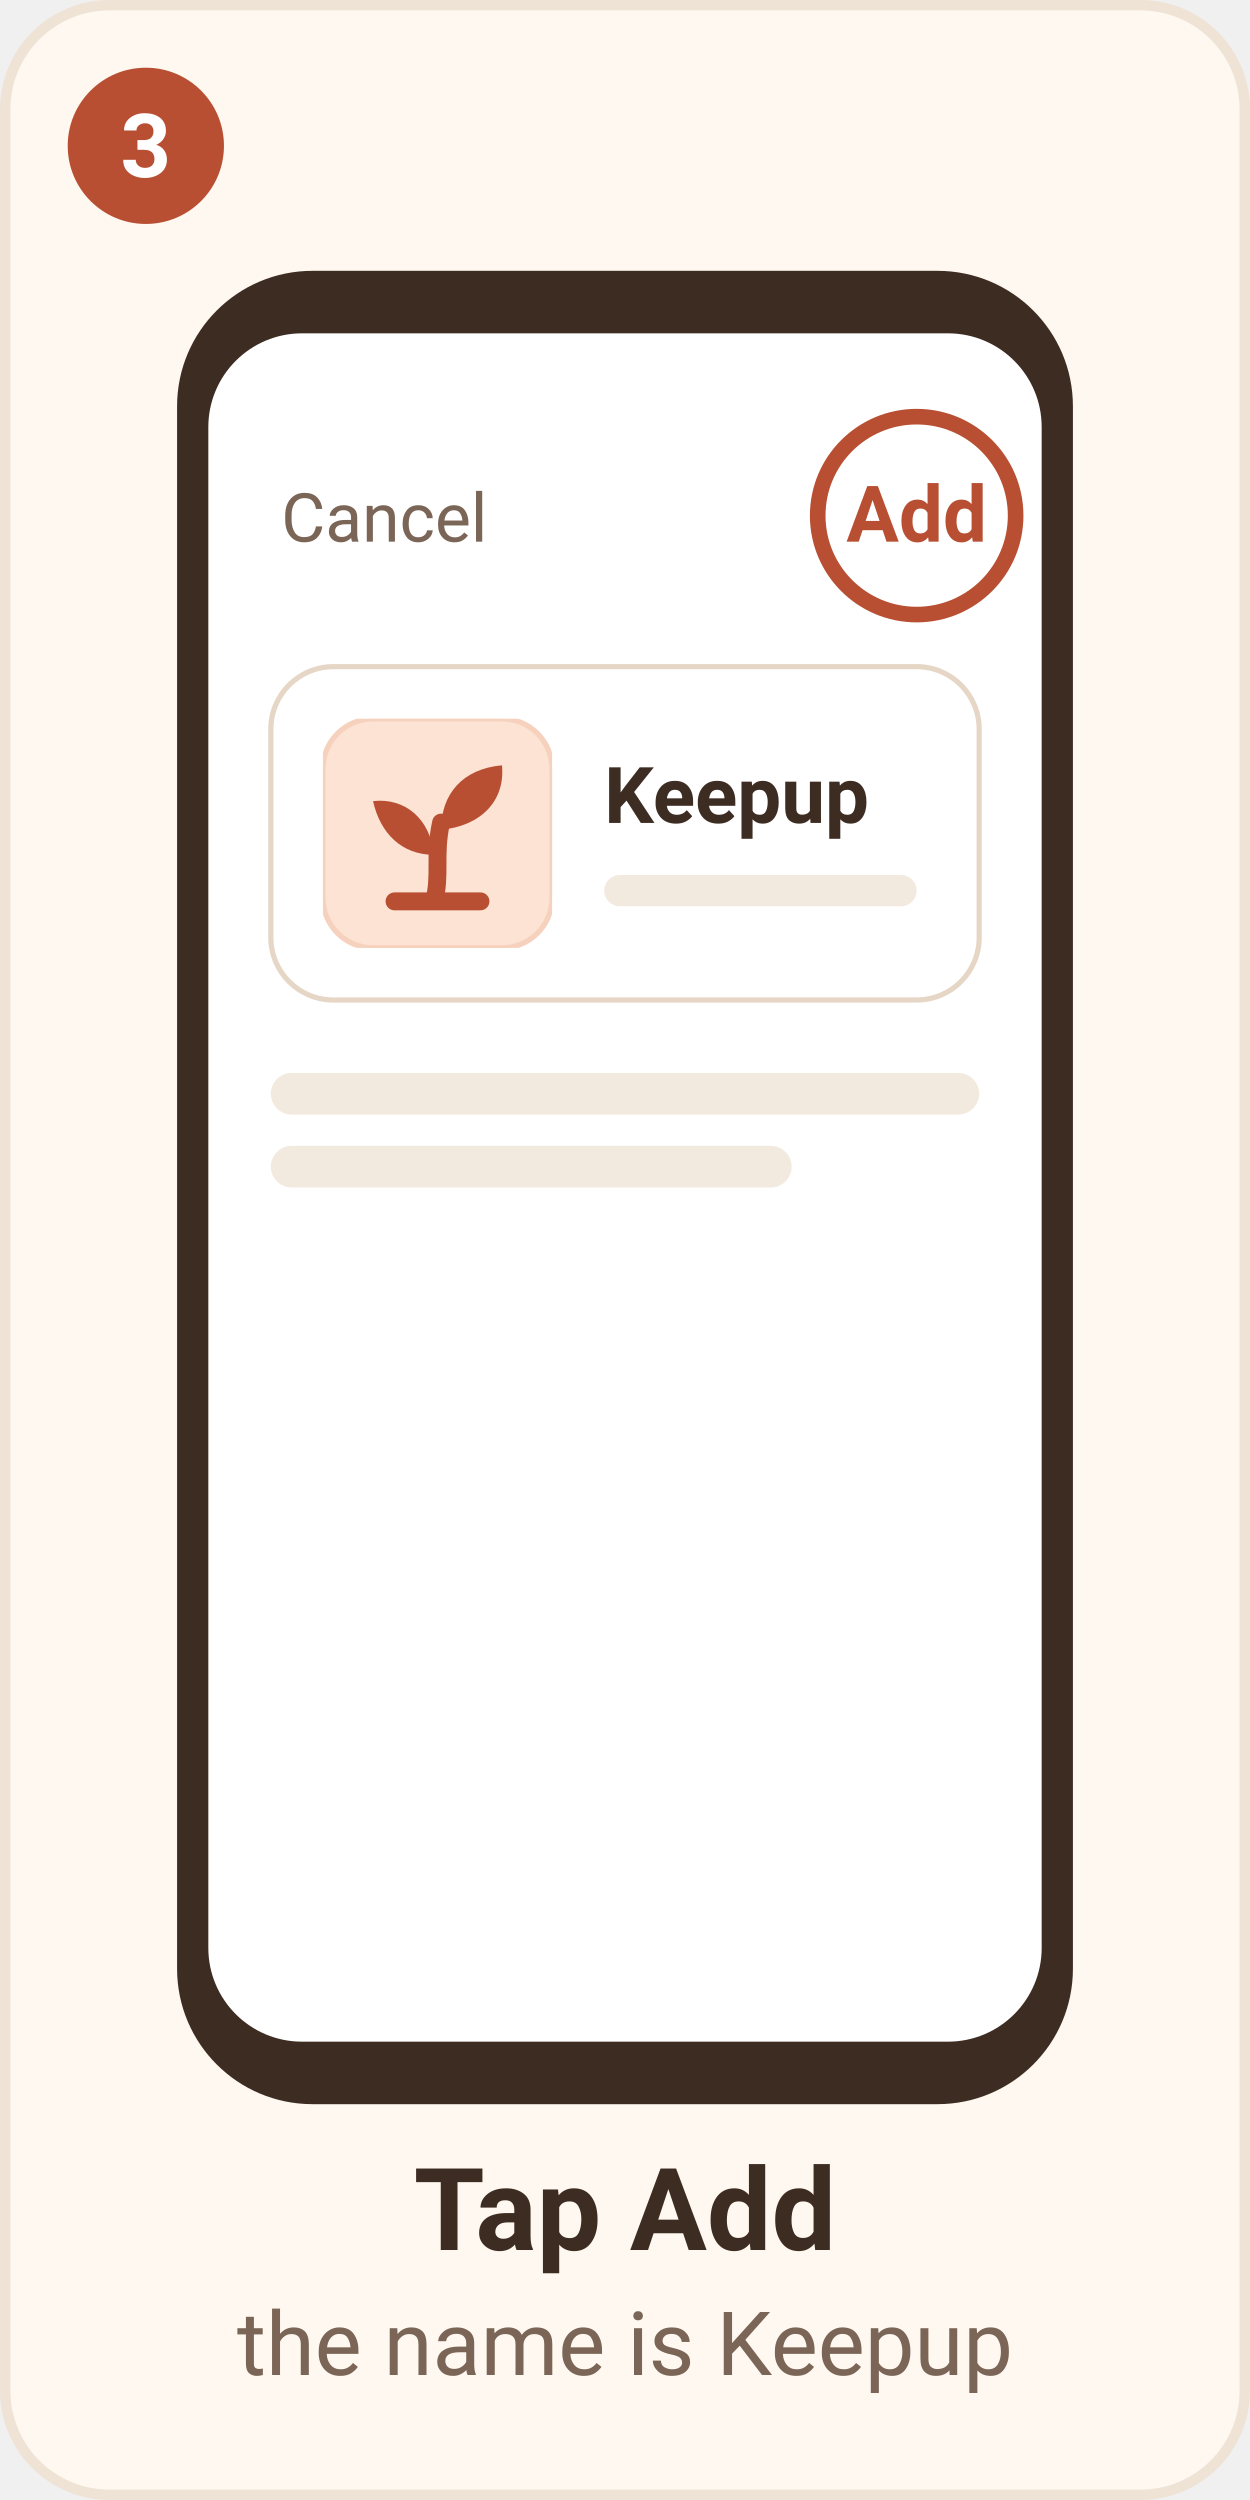
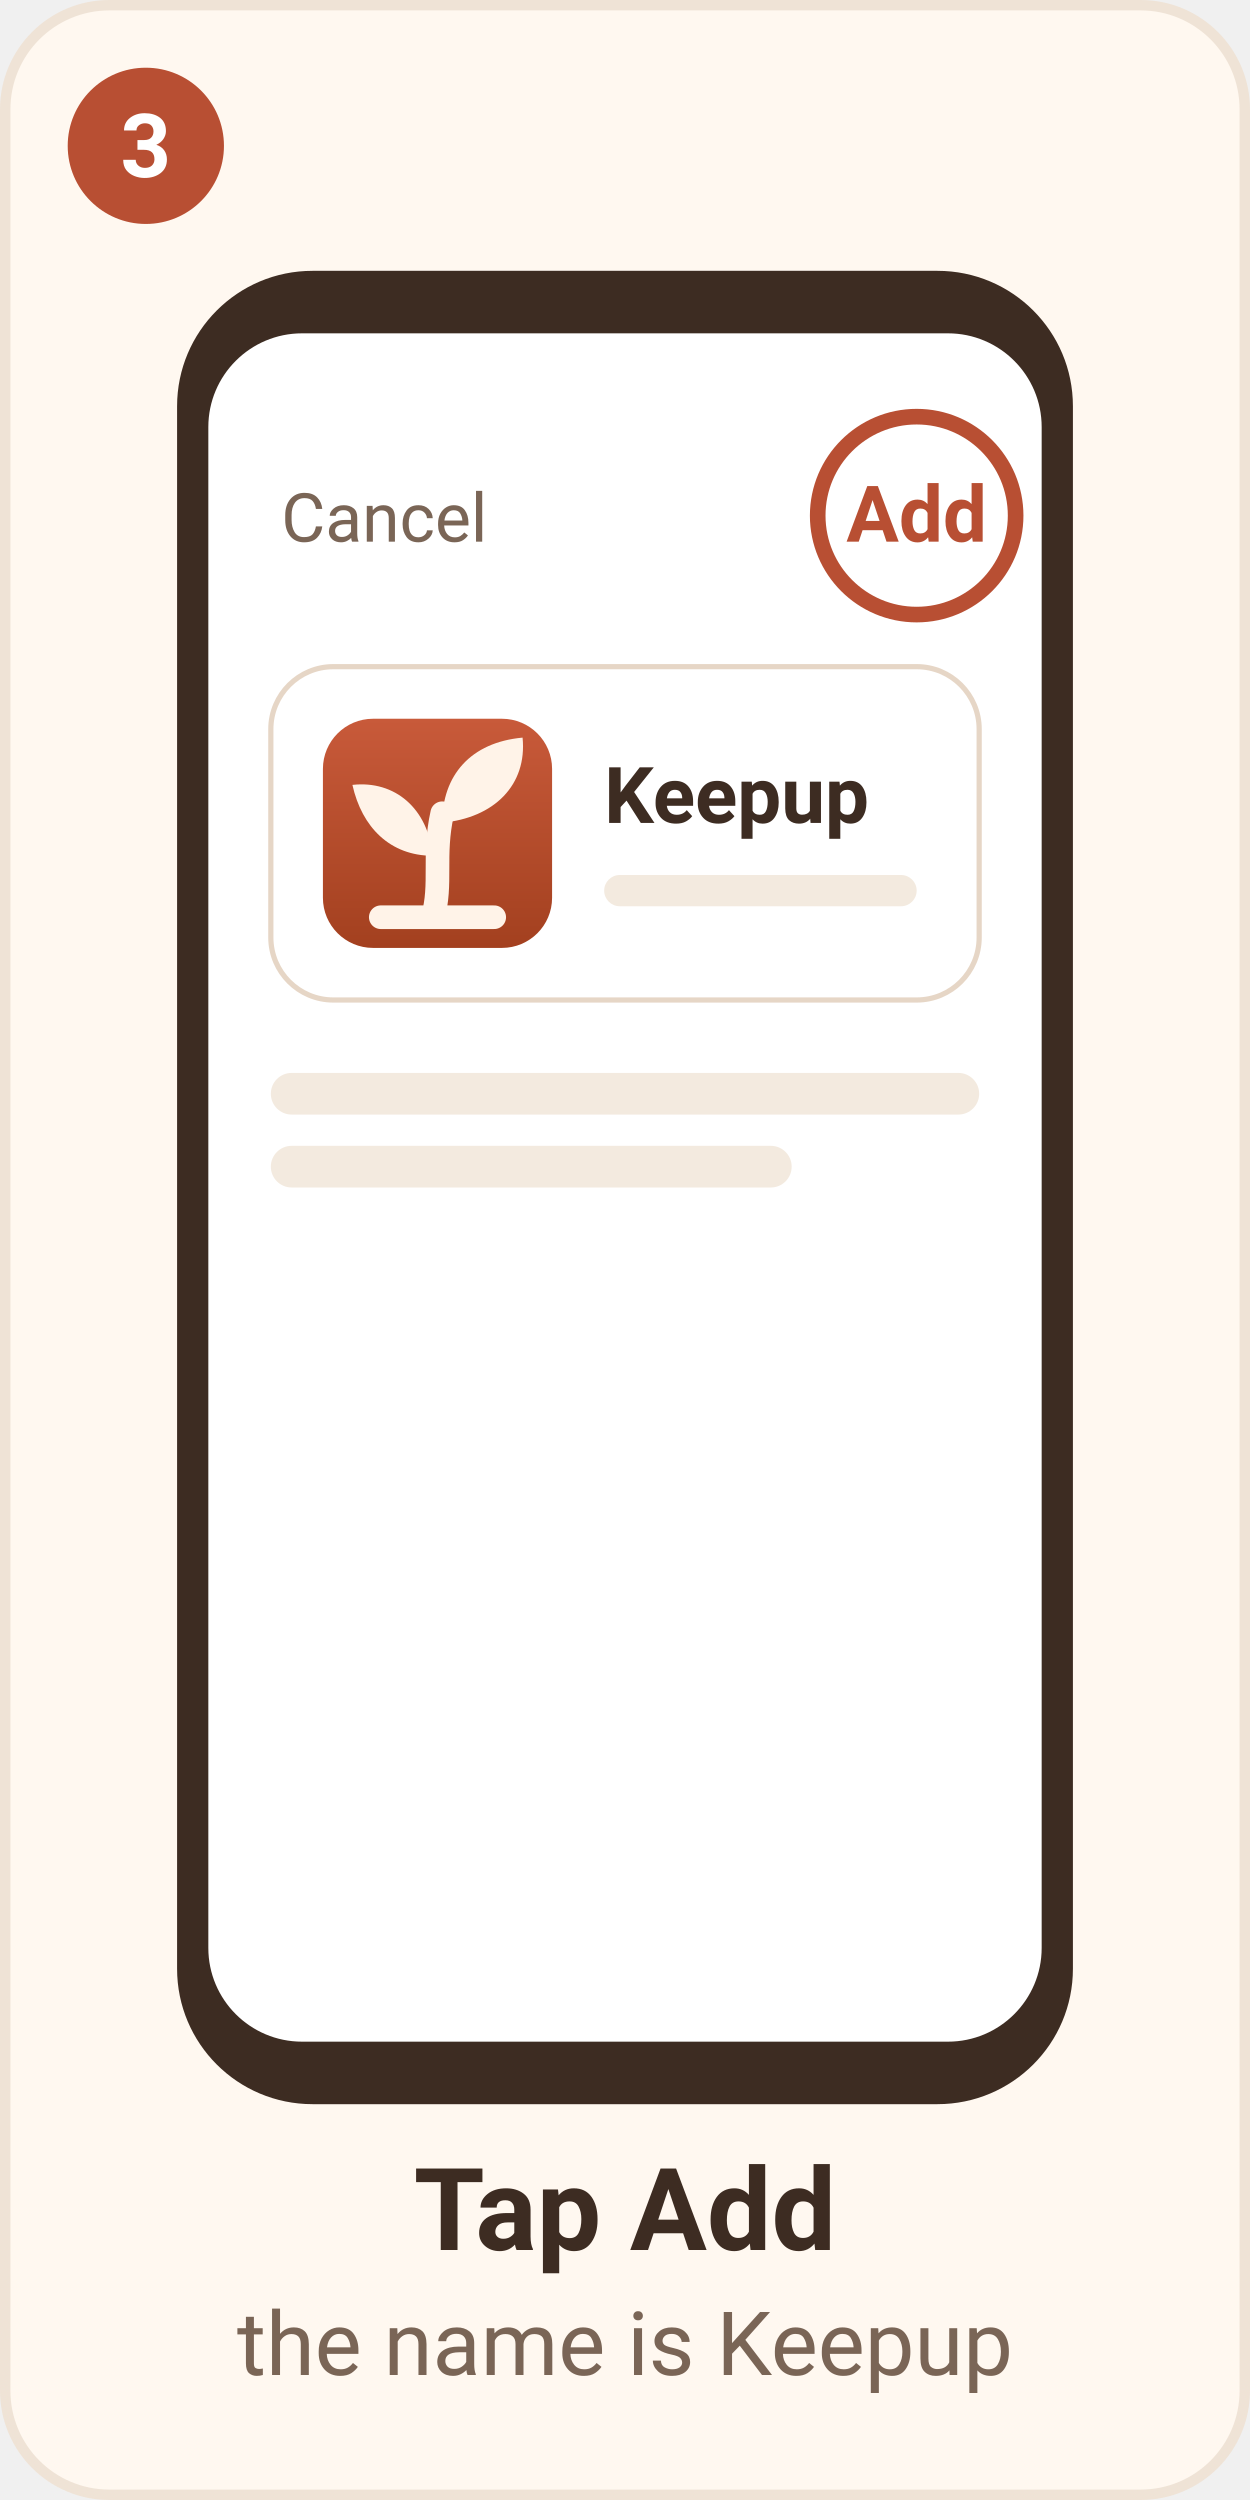
<svg xmlns="http://www.w3.org/2000/svg" width="240" height="480" viewBox="0 0 240 480" role="img" aria-label="iPhone, step 3: the Add to Home Screen screen shows the Keepup icon and name; tap Add at the top right">
  <defs>
    <symbol id="k" viewBox="0 0 64 64">
-       <rect width="64" height="64" rx="14" fill="#FDE3D3" stroke="#F6D2BE" stroke-width="1.5" />
-       <path d="M20 51 L44 51 M31 51 C33 44 31 38 33 29" fill="none" stroke="#B84F33" stroke-width="5" stroke-linecap="round" />
-       <path d="M31 38 C22 38 16 32 14 23 C23 22 30 28 31 38 Z M33 31 C33 21 39 14 50 13 C51 23 44 30 33 31 Z" fill="#B84F33" />
+       <linearGradient id="kg" x1="0" y1="0" x2="0" y2="1">
+         <stop offset="0" stop-color="#C85A3A" />
+         <stop offset="1" stop-color="#A3401F" />
+       </linearGradient>
+       <rect width="64" height="64" rx="14" fill="url(#kg)" />
+       <g transform="translate(32 32) scale(1.32) translate(-32 -33.25)">
+         <path d="M20 51 L44 51 M31 51 C33 44 31 38 33 29" fill="none" stroke="#FFF3E8" stroke-width="5" stroke-linecap="round" />
+         <path d="M31 38 C22 38 16 32 14 23 C23 22 30 28 31 38 Z M33 31 C33 21 39 14 50 13 C51 23 44 30 33 31 Z" fill="#FFF3E8" />
+       </g>
    </symbol>
  </defs>
  <g font-family="system-ui,-apple-system,'Segoe UI',Roboto,sans-serif" fill="#3D2C22">
    <rect x="1" y="1" width="238" height="478" rx="20" fill="#FFF8F0" stroke="#EFE3D6" stroke-width="2" />
    <circle cx="28" cy="28" r="15" fill="#B84F33" />
    <text x="28" y="34" font-size="17" text-anchor="middle" font-weight="700" fill="#FFFFFF">3</text>
    <rect x="34" y="52" width="172" height="352" rx="26" fill="#3D2C22" />
    <rect x="40" y="64" width="160" height="328" rx="18" fill="#FFFFFF" />
    <text x="54" y="104" font-size="13" fill="#7A6556">Cancel</text>
    <text x="176" y="104" font-size="15" text-anchor="middle" font-weight="700" fill="#B84F33">Add</text>
    <circle cx="176" cy="99" r="19" fill="none" stroke="#B84F33" stroke-width="3" />
    <rect x="52" y="128" width="136" height="64" rx="12" fill="#FFFFFF" stroke="#E6D6C6" />
    <use href="#k" x="62" y="138" width="44" height="44" />
    <text x="116" y="158" font-size="15" font-weight="700">Keepup</text>
    <rect x="116" y="168" width="60" height="6" rx="3" fill="#F3EADF" />
    <rect x="52" y="206" width="136" height="8" rx="4" fill="#F3EADF" />
    <rect x="52" y="220" width="100" height="8" rx="4" fill="#F3EADF" />
    <text x="120" y="432" font-size="22" text-anchor="middle" font-weight="700">Tap Add</text>
    <text x="120" y="456" font-size="17" text-anchor="middle" fill="#7A6556">the name is Keepup</text>
  </g>
</svg>
